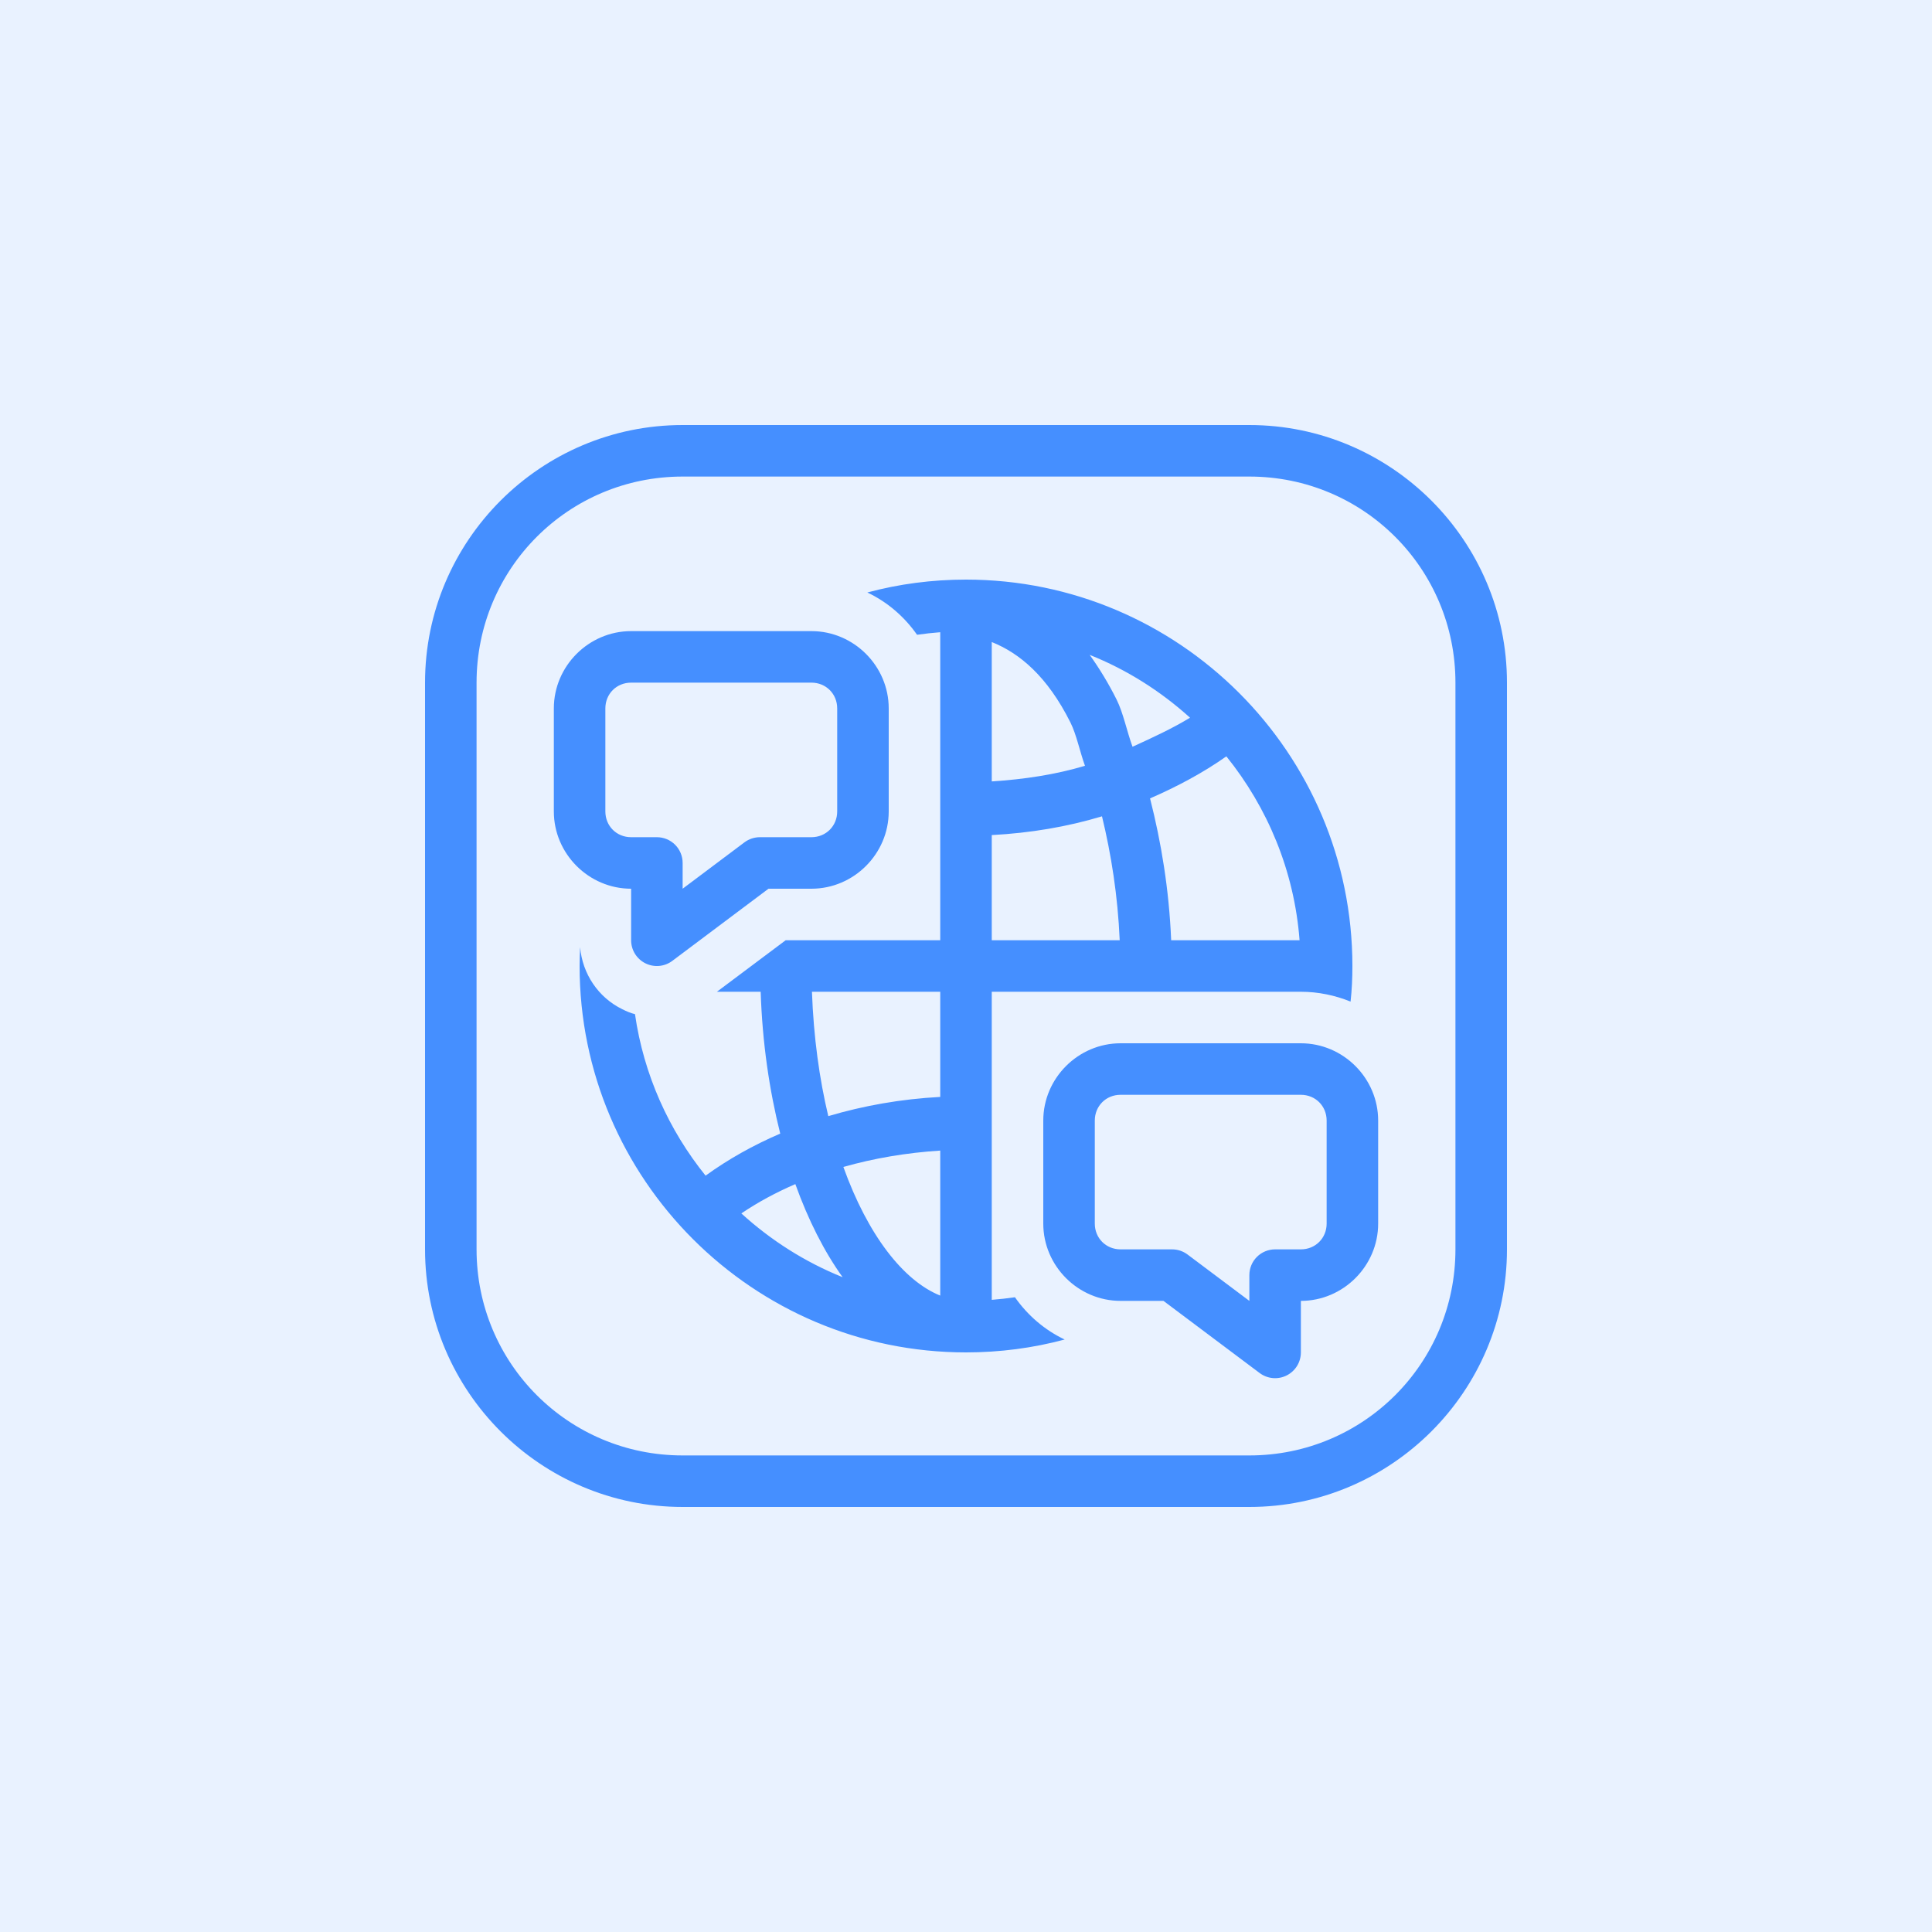
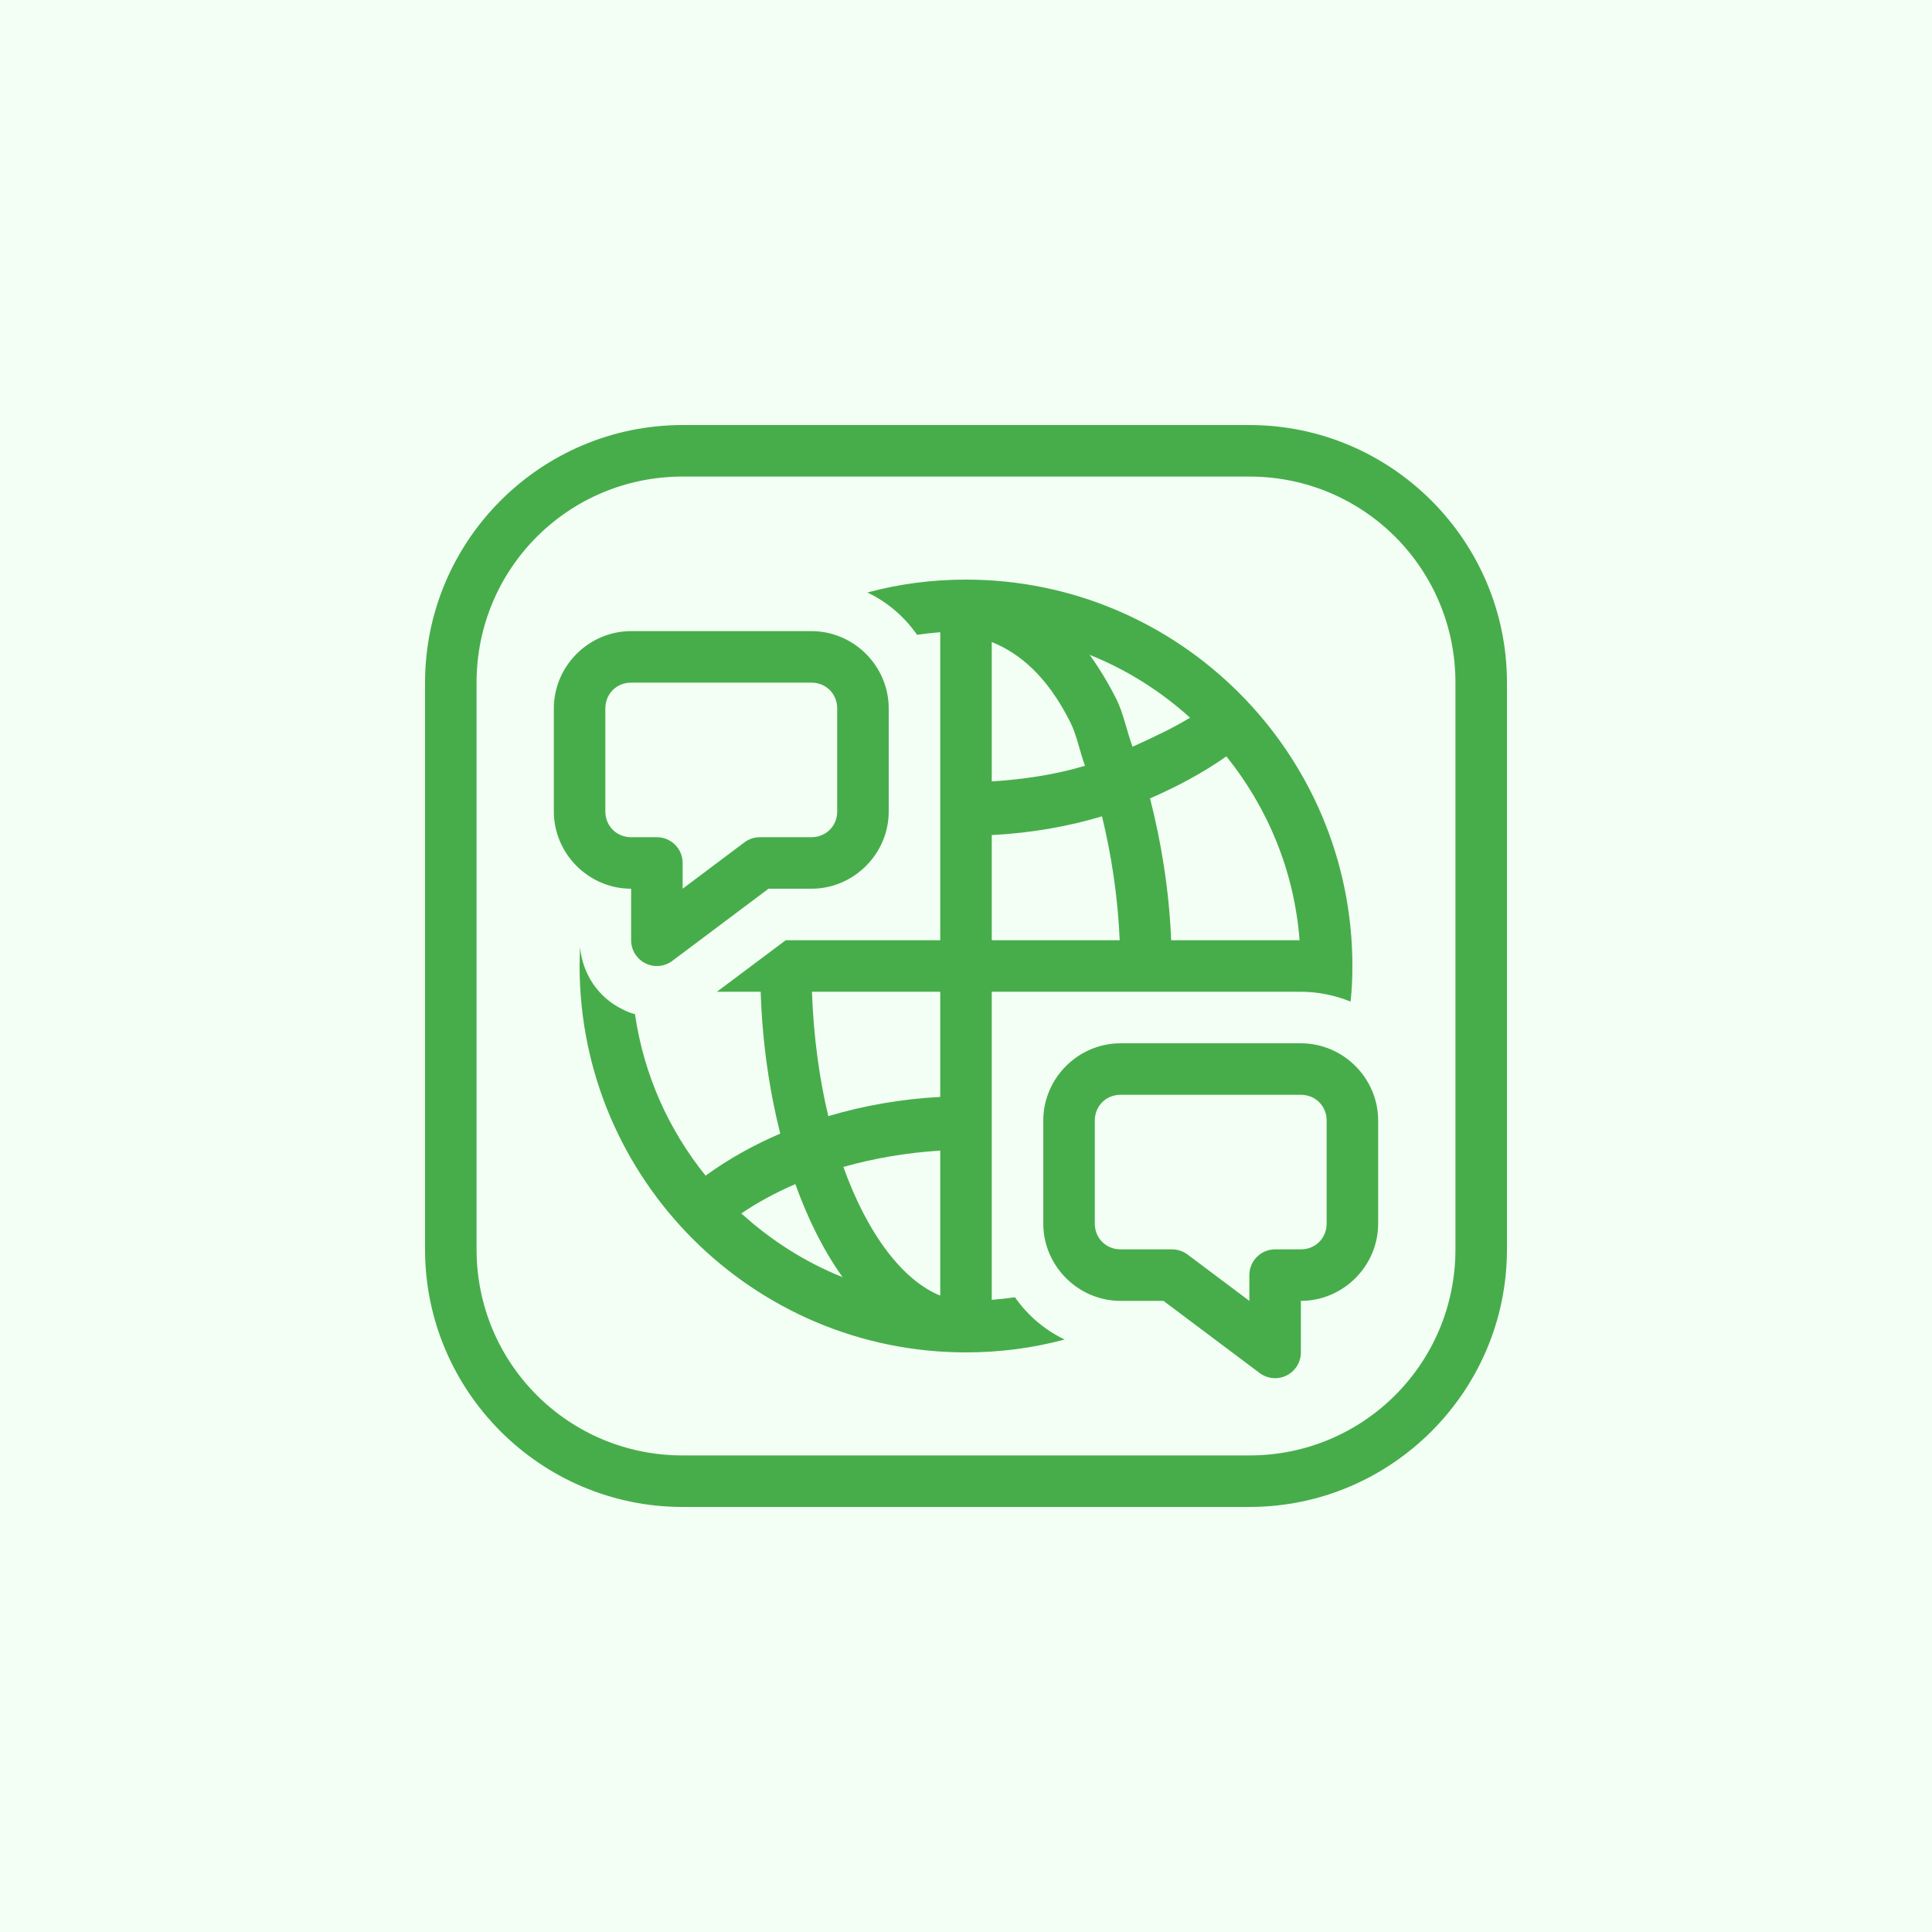
<svg xmlns="http://www.w3.org/2000/svg" width="72" height="72" viewBox="0 0 72 72" fill="none">
-   <path d="M72 0H0V72H72V0Z" fill="#E9F2FF" />
-   <path d="M25.44 15.84C20.149 15.84 15.84 20.149 15.84 25.44V46.56C15.84 51.851 20.149 56.16 25.44 56.16H46.56C51.851 56.16 56.16 51.851 56.16 46.56V25.44C56.16 20.149 51.851 15.84 46.56 15.84H25.44ZM25.44 17.76H46.56C50.813 17.76 54.24 21.187 54.24 25.44V46.56C54.24 50.813 50.813 54.24 46.56 54.24H25.44C21.186 54.24 17.76 50.813 17.76 46.56V25.44C17.76 21.187 21.186 17.76 25.44 17.76ZM36 21.6C34.733 21.6 33.504 21.763 32.323 22.08C33.072 22.435 33.705 22.983 34.175 23.655H34.185C34.468 23.614 34.753 23.584 35.04 23.561V35.04H29.28L26.717 36.96H28.348C28.41 38.858 28.672 40.633 29.077 42.246C28.072 42.678 27.138 43.201 26.295 43.813C24.925 42.114 23.989 40.051 23.664 37.794C23.501 37.756 23.347 37.689 23.194 37.612C22.291 37.171 21.705 36.288 21.619 35.299C21.609 35.529 21.6 35.76 21.6 36C21.6 43.939 28.061 50.4 36 50.4C37.267 50.4 38.496 50.237 39.677 49.92C38.928 49.565 38.295 49.017 37.824 48.345C37.54 48.386 37.251 48.418 36.96 48.441V36.96H48.48C49.133 36.96 49.756 37.095 50.332 37.326C50.38 36.894 50.4 36.451 50.4 36C50.4 28.061 43.939 21.6 36 21.6ZM23.52 23.52C21.941 23.52 20.64 24.821 20.64 26.4V30.24C20.64 31.819 21.941 33.12 23.52 33.12V35.04C23.52 35.218 23.569 35.393 23.663 35.545C23.757 35.696 23.891 35.819 24.05 35.899C24.21 35.979 24.388 36.013 24.566 35.997C24.743 35.981 24.913 35.916 25.055 35.809L28.64 33.12H30.24C31.819 33.12 33.12 31.819 33.12 30.24V26.4C33.12 24.821 31.819 23.52 30.24 23.52H23.52ZM36.96 23.927C37.996 24.341 39.031 25.203 39.892 26.925C40.118 27.376 40.243 28.015 40.434 28.539C39.345 28.864 38.175 29.044 36.96 29.121V23.927ZM40.609 24.405C41.997 24.959 43.258 25.76 44.349 26.747C43.685 27.151 42.946 27.492 42.206 27.829C41.994 27.255 41.865 26.576 41.61 26.066C41.31 25.467 40.973 24.912 40.609 24.405ZM23.52 25.44H30.24C30.782 25.44 31.2 25.858 31.2 26.4V30.24C31.2 30.782 30.782 31.2 30.24 31.2H28.32C28.112 31.2 27.91 31.267 27.744 31.391L25.44 33.12V32.16C25.44 31.905 25.339 31.661 25.159 31.481C24.979 31.301 24.734 31.2 24.48 31.2H23.52C22.977 31.2 22.56 30.782 22.56 30.24V26.4C22.56 25.858 22.977 25.44 23.52 25.44ZM45.703 28.187C47.239 30.095 48.234 32.455 48.431 35.04H43.646C43.567 33.148 43.276 31.391 42.859 29.754C43.876 29.311 44.839 28.797 45.703 28.187ZM41.068 30.422C41.413 31.843 41.656 33.383 41.728 35.04H36.96V31.121C38.397 31.045 39.774 30.812 41.068 30.422ZM30.259 36.96H35.04V40.879C33.582 40.956 32.182 41.205 30.868 41.595C30.538 40.212 30.32 38.657 30.259 36.96ZM41.76 38.88C40.181 38.88 38.88 40.181 38.88 41.76V45.6C38.88 47.179 40.181 48.48 41.76 48.48H43.359L46.944 51.169C47.087 51.276 47.257 51.341 47.434 51.357C47.612 51.373 47.79 51.339 47.95 51.259C48.109 51.179 48.243 51.056 48.337 50.905C48.43 50.753 48.48 50.578 48.48 50.4V48.48C50.059 48.48 51.36 47.179 51.36 45.6V41.76C51.36 40.181 50.059 38.88 48.48 38.88H41.76ZM41.76 40.8H48.48C49.022 40.8 49.44 41.218 49.44 41.76V45.6C49.44 46.142 49.022 46.56 48.48 46.56H47.52C47.265 46.56 47.021 46.661 46.841 46.841C46.661 47.021 46.56 47.265 46.56 47.52V48.48L44.255 46.751C44.089 46.627 43.887 46.56 43.68 46.56H41.76C41.217 46.56 40.8 46.142 40.8 45.6V41.76C40.8 41.218 41.217 40.8 41.76 40.8ZM35.04 42.879V48.283C33.668 47.732 32.341 46.029 31.43 43.489C32.566 43.166 33.779 42.959 35.04 42.879ZM29.64 44.128C30.12 45.464 30.714 46.64 31.402 47.597C30.001 47.035 28.727 46.221 27.628 45.221C28.241 44.804 28.918 44.44 29.64 44.128Z" fill="#458FFF" />
+   <g clip-path="url(#clip0_790_7014)">
+     <path d="M72 0H0V72H72V0Z" fill="#F3FFF4" />
+     <path d="M25.44 15.84C20.149 15.84 15.84 20.149 15.84 25.44V46.56C15.84 51.851 20.149 56.16 25.44 56.16H46.56C51.851 56.16 56.16 51.851 56.16 46.56V25.44C56.16 20.149 51.851 15.84 46.56 15.84H25.44ZM25.44 17.76H46.56C50.813 17.76 54.24 21.187 54.24 25.44V46.56C54.24 50.813 50.813 54.24 46.56 54.24H25.44C21.186 54.24 17.76 50.813 17.76 46.56V25.44C17.76 21.187 21.186 17.76 25.44 17.76ZM36 21.6C34.733 21.6 33.504 21.763 32.323 22.08C33.072 22.435 33.705 22.983 34.175 23.655H34.185C34.468 23.614 34.753 23.584 35.04 23.561V35.04H29.28L26.717 36.96H28.348C28.41 38.858 28.672 40.633 29.077 42.246C28.072 42.678 27.138 43.201 26.295 43.813C24.925 42.114 23.989 40.051 23.664 37.794C23.501 37.756 23.347 37.689 23.194 37.612C22.291 37.171 21.705 36.288 21.619 35.299C21.609 35.529 21.6 35.76 21.6 36C21.6 43.939 28.061 50.4 36 50.4C37.267 50.4 38.496 50.237 39.677 49.92C38.928 49.565 38.295 49.017 37.824 48.345C37.54 48.386 37.251 48.418 36.96 48.441V36.96H48.48C49.133 36.96 49.756 37.095 50.332 37.326C50.38 36.894 50.4 36.451 50.4 36C50.4 28.061 43.939 21.6 36 21.6ZM23.52 23.52C21.941 23.52 20.64 24.821 20.64 26.4V30.24C20.64 31.819 21.941 33.12 23.52 33.12V35.04C23.52 35.218 23.569 35.393 23.663 35.545C23.757 35.696 23.891 35.819 24.05 35.899C24.21 35.979 24.388 36.013 24.566 35.997C24.743 35.981 24.913 35.916 25.055 35.809L28.64 33.12H30.24C31.819 33.12 33.12 31.819 33.12 30.24V26.4C33.12 24.821 31.819 23.52 30.24 23.52H23.52ZM36.96 23.927C37.996 24.341 39.031 25.203 39.892 26.925C40.118 27.376 40.243 28.015 40.434 28.539C39.345 28.864 38.175 29.044 36.96 29.121V23.927ZM40.609 24.405C41.997 24.959 43.258 25.76 44.349 26.747C43.685 27.151 42.946 27.492 42.206 27.829C41.994 27.255 41.865 26.576 41.61 26.066C41.31 25.467 40.973 24.912 40.609 24.405ZM23.52 25.44H30.24C30.782 25.44 31.2 25.858 31.2 26.4V30.24C31.2 30.782 30.782 31.2 30.24 31.2H28.32C28.112 31.2 27.91 31.267 27.744 31.391L25.44 33.12V32.16C25.44 31.905 25.339 31.661 25.159 31.481C24.979 31.301 24.734 31.2 24.48 31.2H23.52C22.977 31.2 22.56 30.782 22.56 30.24V26.4C22.56 25.858 22.977 25.44 23.52 25.44ZM45.703 28.187C47.239 30.095 48.234 32.455 48.431 35.04H43.646C43.567 33.148 43.276 31.391 42.859 29.754C43.876 29.311 44.839 28.797 45.703 28.187ZM41.068 30.422C41.413 31.843 41.656 33.383 41.728 35.04H36.96V31.121C38.397 31.045 39.774 30.812 41.068 30.422ZM30.259 36.96H35.04V40.879C33.582 40.956 32.182 41.205 30.868 41.595C30.538 40.212 30.32 38.657 30.259 36.96ZM41.76 38.88C40.181 38.88 38.88 40.181 38.88 41.76V45.6C38.88 47.179 40.181 48.48 41.76 48.48H43.359L46.944 51.169C47.087 51.276 47.257 51.341 47.434 51.357C47.612 51.373 47.79 51.339 47.95 51.259C48.109 51.179 48.243 51.056 48.337 50.905C48.43 50.753 48.48 50.578 48.48 50.4V48.48C50.059 48.48 51.36 47.179 51.36 45.6V41.76C51.36 40.181 50.059 38.88 48.48 38.88H41.76ZM41.76 40.8H48.48C49.022 40.8 49.44 41.218 49.44 41.76V45.6C49.44 46.142 49.022 46.56 48.48 46.56H47.52C47.265 46.56 47.021 46.661 46.841 46.841C46.661 47.021 46.56 47.265 46.56 47.52V48.48L44.255 46.751C44.089 46.627 43.887 46.56 43.68 46.56H41.76C41.217 46.56 40.8 46.142 40.8 45.6V41.76C40.8 41.218 41.217 40.8 41.76 40.8ZM35.04 42.879V48.283C33.668 47.732 32.341 46.029 31.43 43.489C32.566 43.166 33.779 42.959 35.04 42.879ZM29.64 44.128C30.12 45.464 30.714 46.64 31.402 47.597C30.001 47.035 28.727 46.221 27.628 45.221C28.241 44.804 28.918 44.44 29.64 44.128Z" fill="#47AD4B" />
+   </g>
+   <defs>
+     <clipPath id="clip0_790_7014">
+       <rect width="72" height="72" fill="white" />
+     </clipPath>
+   </defs>
</svg>
